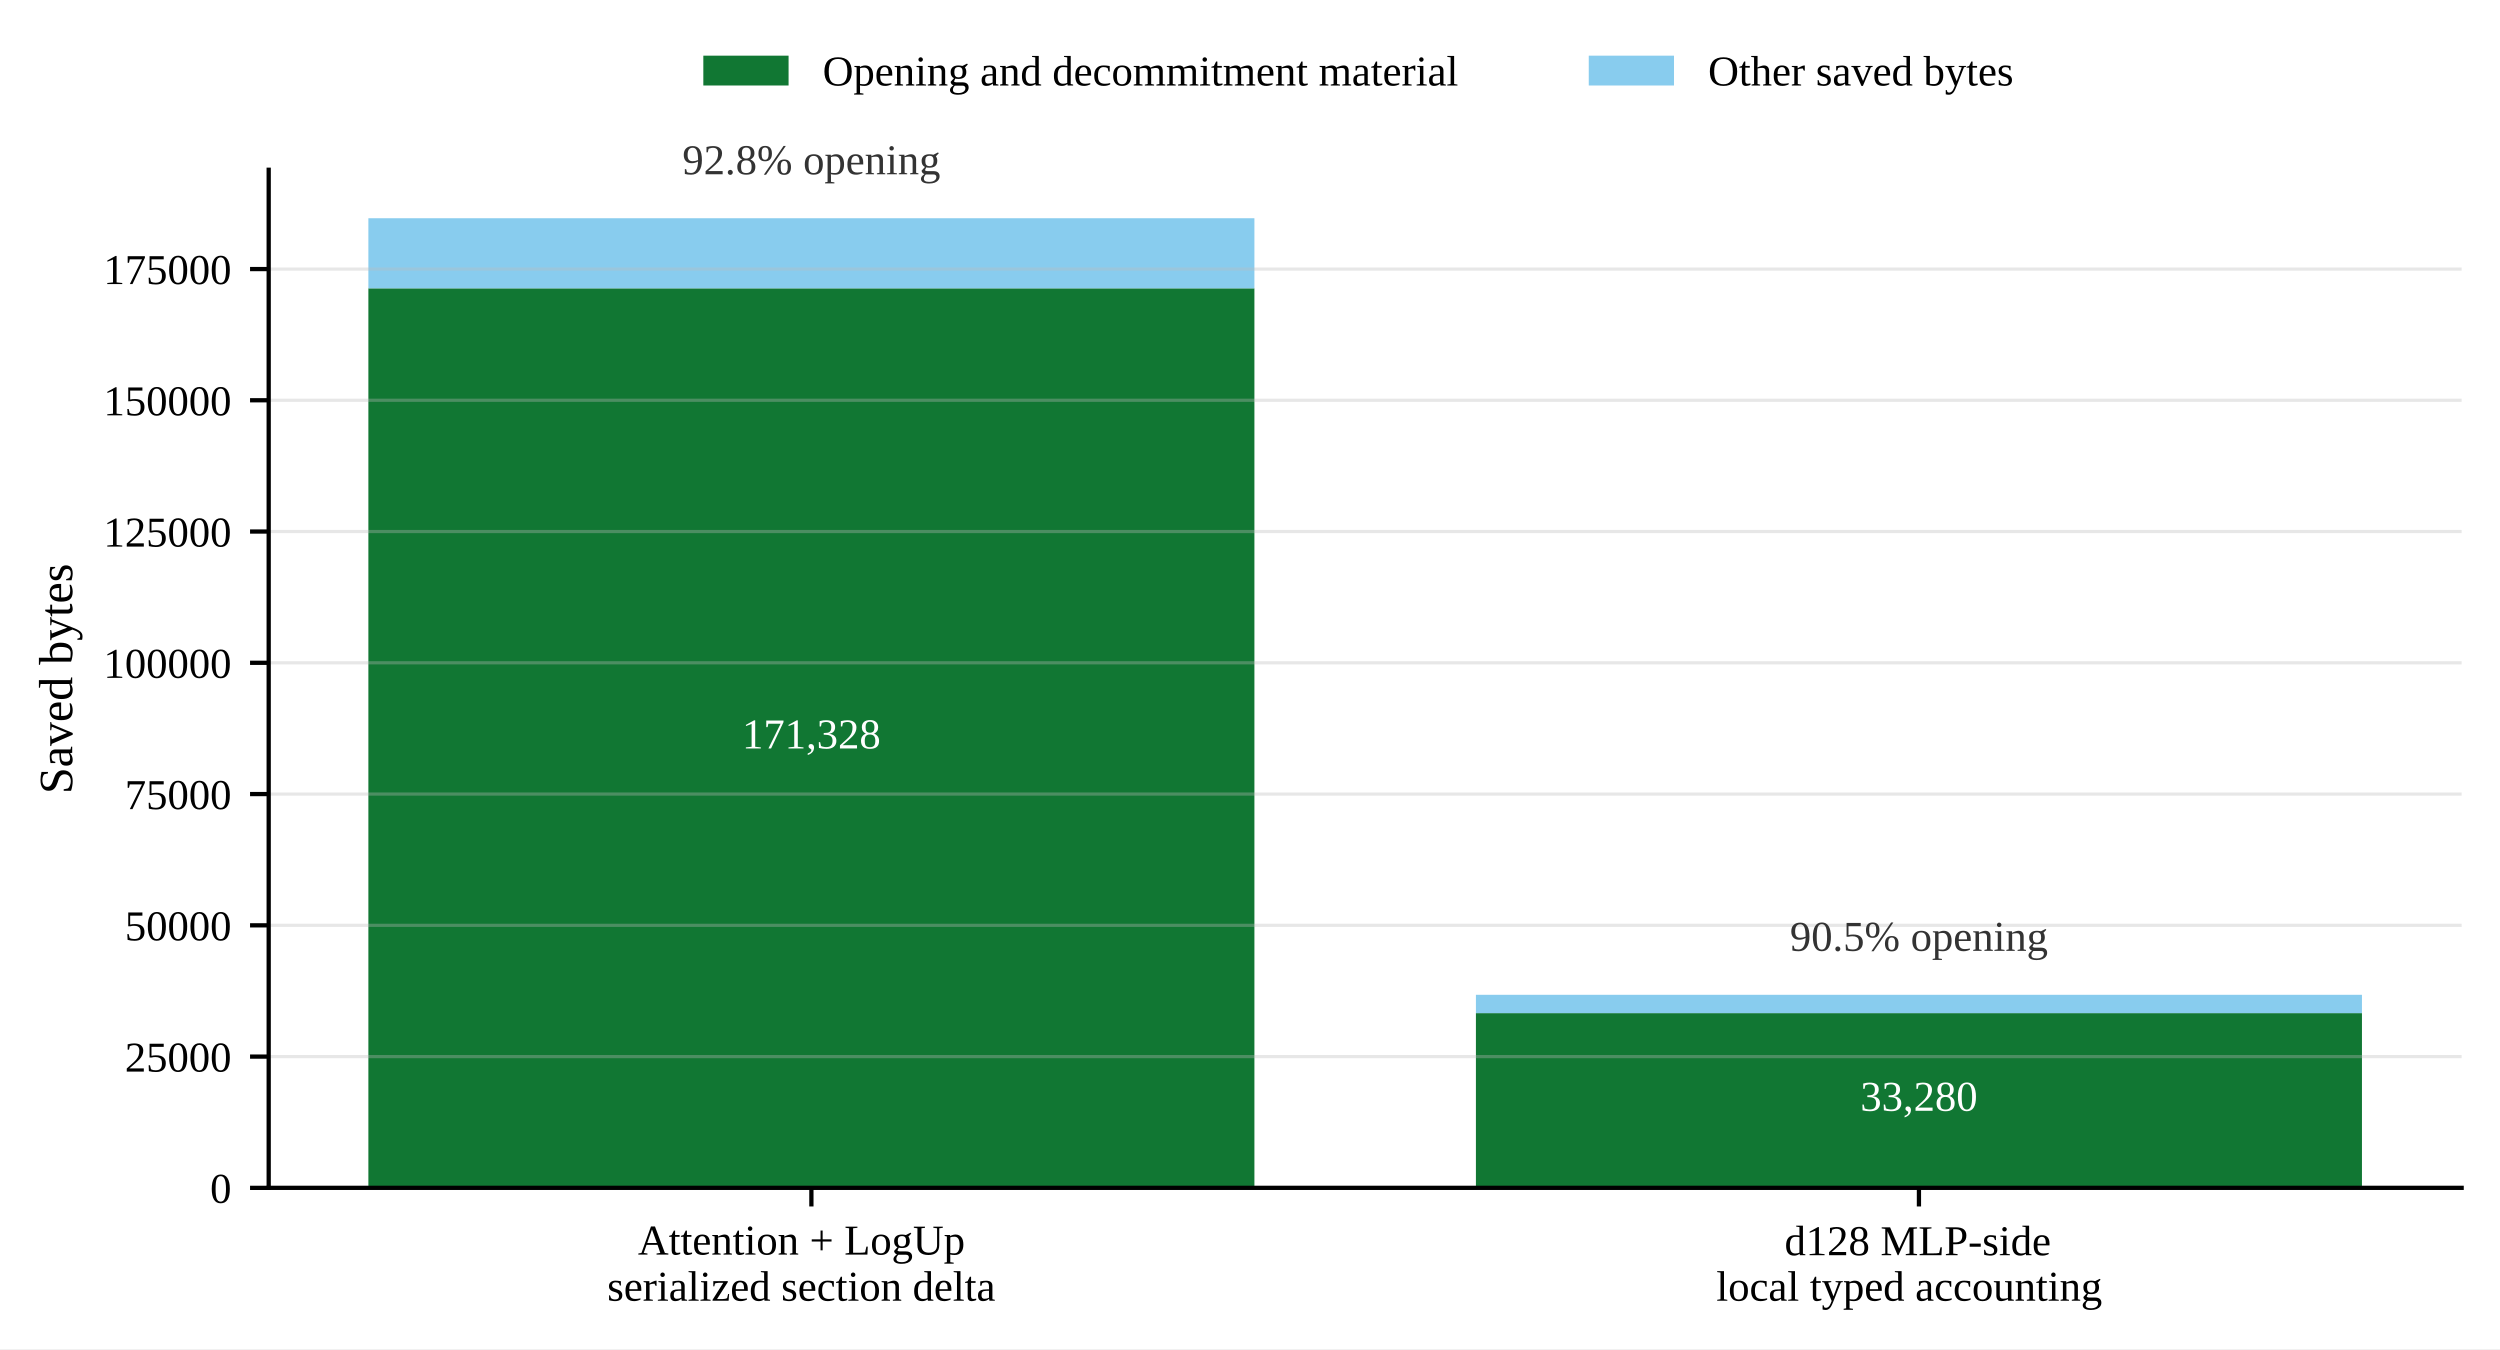
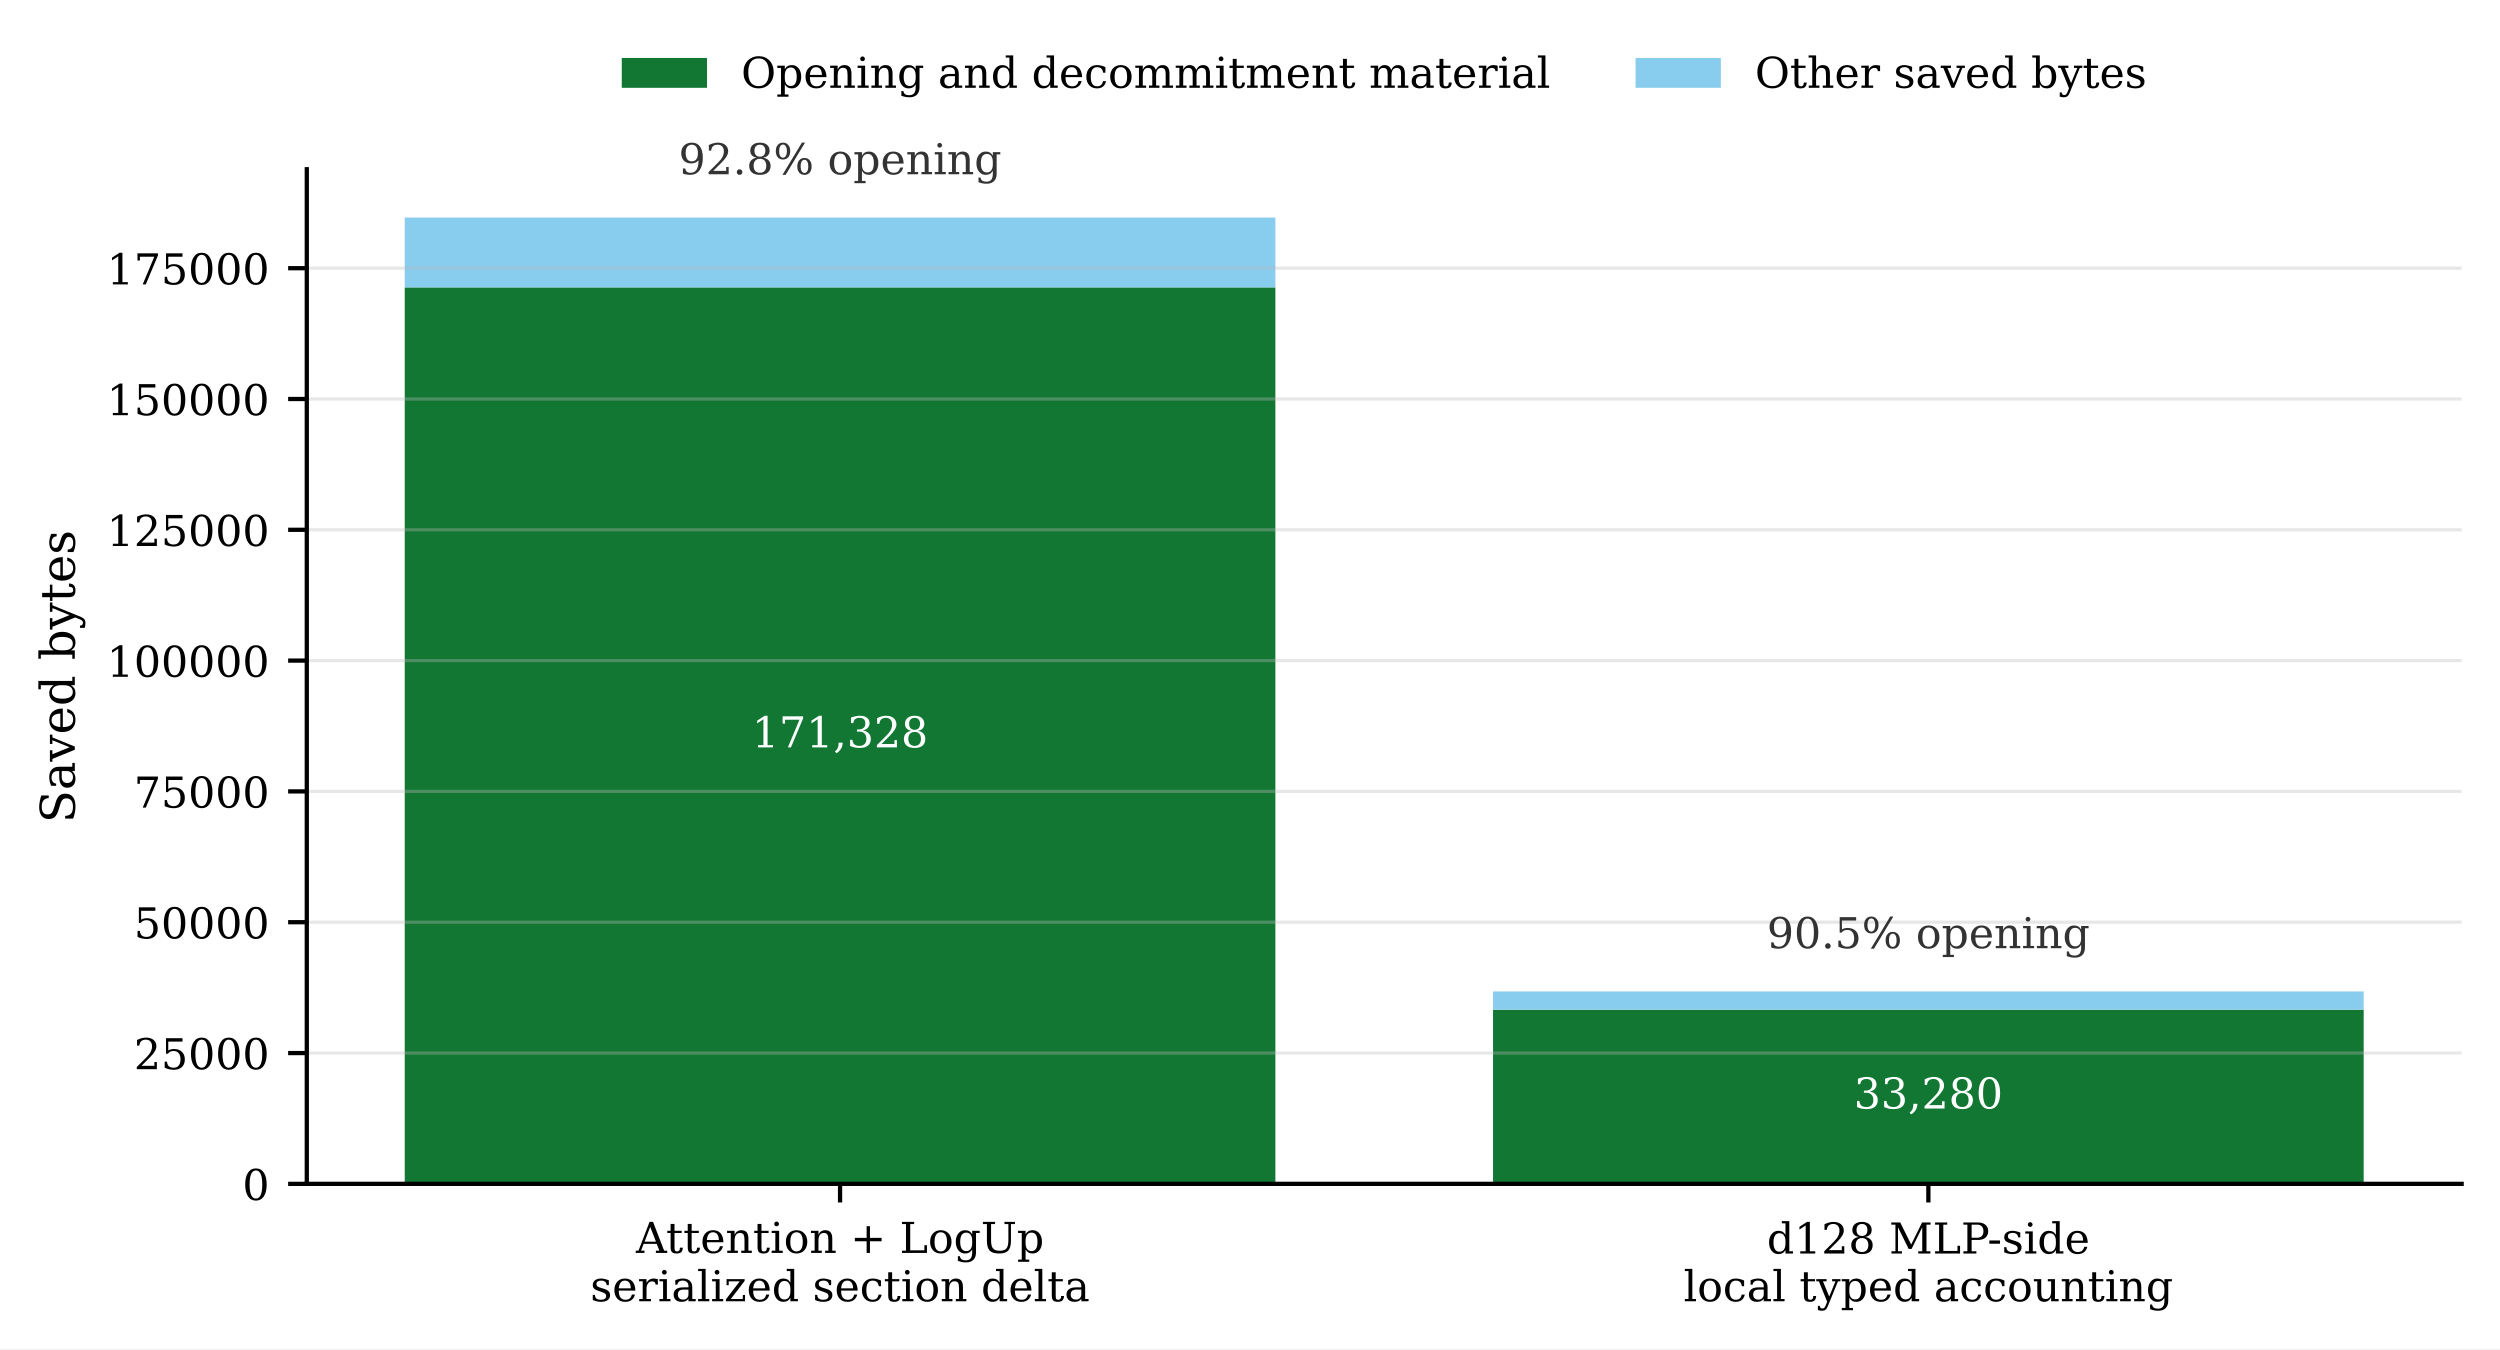
<svg xmlns="http://www.w3.org/2000/svg" xmlns:xlink="http://www.w3.org/1999/xlink" width="469.2pt" height="253.198pt" viewBox="0 0 469.2 253.198" version="1.1">
  <defs>
    <style type="text/css">*{stroke-linejoin: round; stroke-linecap: butt}</style>
  </defs>
  <g id="figure_1">
    <g id="patch_1">
-       <path d="M 0 253.198 L 469.2 253.198 L 469.2 -0 L 0 -0 z " style="fill: #ffffff" />
+       <path d="M 0 253.198 L 469.2 253.198 L 469.2 0 L 0 0 z " style="fill: #ffffff" />
    </g>
    <g id="axes_1">
      <g id="patch_2">
-         <path d="M 50.428 222.934 L 462 222.934 L 462 31.861 L 50.428 31.861 z " style="fill: #ffffff" />
+         <path d="M 57.578 222.184 L 462 222.184 L 462 31.763 L 57.578 31.763 z " style="fill: #ffffff" />
      </g>
      <g id="patch_3">
-         <path d="M 69.136 222.934 L 235.428 222.934 L 235.428 54.112 L 69.136 54.112 z " clip-path="url(#pe818669a98)" style="fill: #117733" />
+         <path d="M 75.961 222.184 L 239.364 222.184 L 239.364 53.939 L 75.961 53.939 z " clip-path="url(#p1bcf8ecfd1)" style="fill: #117733" />
      </g>
      <g id="patch_4">
-         <path d="M 277 222.934 L 443.292 222.934 L 443.292 190.141 L 277 190.141 z " clip-path="url(#pe818669a98)" style="fill: #117733" />
+         <path d="M 280.214 222.184 L 443.617 222.184 L 443.617 189.503 L 280.214 189.503 z " clip-path="url(#p1bcf8ecfd1)" style="fill: #117733" />
      </g>
      <g id="patch_5">
-         <path d="M 69.136 54.112 L 235.428 54.112 L 235.428 40.96 L 69.136 40.96 z " clip-path="url(#pe818669a98)" style="fill: #88ccee" />
+         <path d="M 75.961 53.939 L 239.364 53.939 L 239.364 40.831 L 75.961 40.831 z " clip-path="url(#p1bcf8ecfd1)" style="fill: #88ccee" />
      </g>
      <g id="patch_6">
-         <path d="M 277 190.141 L 443.292 190.141 L 443.292 186.704 L 277 186.704 z " clip-path="url(#pe818669a98)" style="fill: #88ccee" />
+         <path d="M 280.214 189.503 L 443.617 189.503 L 443.617 186.077 L 280.214 186.077 z " clip-path="url(#p1bcf8ecfd1)" style="fill: #88ccee" />
      </g>
      <g id="matplotlib.axis_1">
        <g id="xtick_1">
          <g id="line2d_1">
            <defs>
              <path id="m3fd2fc44b5" d="M 0 0 L 0 3.5 " style="stroke: #000000; stroke-width: 0.8" />
            </defs>
            <g>
-               <use xlink:href="#m3fd2fc44b5" x="152.282" y="222.934" style="stroke: #000000; stroke-width: 0.8" />
+               <use xlink:href="#m3fd2fc44b5" x="157.662" y="222.184" style="stroke: #000000; stroke-width: 0.8" />
            </g>
          </g>
          <g id="text_1">
-             <text style="font: 8px 'STIX Two Text', 'Times New Roman', 'DejaVu Serif', serif" transform="translate(119.7213 235.4613)">Attention + LogUp</text>
-             <text style="font: 8px 'STIX Two Text', 'Times New Roman', 'DejaVu Serif', serif" transform="translate(113.965 244.1183)">serialized section delta</text>
+             <text style="font: 8px 'DejaVu Serif', serif" transform="translate(119.3623 235.1487)">Attention + LogUp</text>
+             <text style="font: 8px 'DejaVu Serif', serif" transform="translate(110.798 244.2207)">serialized section delta</text>
          </g>
        </g>
        <g id="xtick_2">
          <g id="line2d_2">
            <g>
-               <use xlink:href="#m3fd2fc44b5" x="360.146" y="222.934" style="stroke: #000000; stroke-width: 0.8" />
+               <use xlink:href="#m3fd2fc44b5" x="361.915" y="222.184" style="stroke: #000000; stroke-width: 0.8" />
            </g>
          </g>
          <g id="text_2">
-             <text style="font: 8px 'STIX Two Text', 'Times New Roman', 'DejaVu Serif', serif" transform="translate(334.9211 235.5813)">d128 MLP-side</text>
-             <text style="font: 8px 'STIX Two Text', 'Times New Roman', 'DejaVu Serif', serif" transform="translate(322.1223 244.1183)">local typed accounting</text>
+             <text style="font: 8px 'DejaVu Serif', serif" transform="translate(331.6136 235.2624)">d128 MLP-side</text>
+             <text style="font: 8px 'DejaVu Serif', serif" transform="translate(315.9755 244.2207)">local typed accounting</text>
          </g>
        </g>
      </g>
      <g id="matplotlib.axis_2">
        <g id="ytick_1">
          <g id="line2d_3">
-             <path d="M 50.428 222.934 L 462 222.934 " clip-path="url(#pe818669a98)" style="fill: none; stroke: #bbbbbb; stroke-opacity: 0.35; stroke-width: 0.6; stroke-linecap: square" />
+             <path d="M 57.578 222.184 L 462 222.184 " clip-path="url(#p1bcf8ecfd1)" style="fill: none; stroke: #bbbbbb; stroke-opacity: 0.35; stroke-width: 0.6; stroke-linecap: square" />
          </g>
          <g id="line2d_4">
            <defs>
              <path id="m68c8a81b14" d="M 0 0 L -3.5 0 " style="stroke: #000000; stroke-width: 0.8" />
            </defs>
            <g>
-               <use xlink:href="#m68c8a81b14" x="50.428" y="222.934" style="stroke: #000000; stroke-width: 0.8" />
+               <use xlink:href="#m68c8a81b14" x="57.578" y="222.184" style="stroke: #000000; stroke-width: 0.8" />
            </g>
          </g>
          <g id="text_3">
-             <text style="font: 8px 'STIX Two Text', 'Times New Roman', 'DejaVu Serif', serif; text-anchor: end" x="43.428" y="225.758" transform="rotate(-0 43.42844 225.7576)">0</text>
+             <text style="font: 8px 'DejaVu Serif', serif; text-anchor: end" x="50.578" y="225.223" transform="rotate(-0 50.57828 225.223)">0</text>
          </g>
        </g>
        <g id="ytick_2">
          <g id="line2d_5">
-             <path d="M 50.428 198.3 L 462 198.3 " clip-path="url(#pe818669a98)" style="fill: none; stroke: #bbbbbb; stroke-opacity: 0.35; stroke-width: 0.6; stroke-linecap: square" />
+             <path d="M 57.578 197.634 L 462 197.634 " clip-path="url(#p1bcf8ecfd1)" style="fill: none; stroke: #bbbbbb; stroke-opacity: 0.35; stroke-width: 0.6; stroke-linecap: square" />
          </g>
          <g id="line2d_6">
            <g>
-               <use xlink:href="#m68c8a81b14" x="50.428" y="198.3" style="stroke: #000000; stroke-width: 0.8" />
+               <use xlink:href="#m68c8a81b14" x="57.578" y="197.634" style="stroke: #000000; stroke-width: 0.8" />
            </g>
          </g>
          <g id="text_4">
-             <text style="font: 8px 'STIX Two Text', 'Times New Roman', 'DejaVu Serif', serif; text-anchor: end" x="43.428" y="201.123" transform="rotate(-0 43.42844 201.1233)">25000</text>
+             <text style="font: 8px 'DejaVu Serif', serif; text-anchor: end" x="50.578" y="200.673" transform="rotate(-0 50.57828 200.6729)">25000</text>
          </g>
        </g>
        <g id="ytick_3">
          <g id="line2d_7">
-             <path d="M 50.428 173.665 L 462 173.665 " clip-path="url(#pe818669a98)" style="fill: none; stroke: #bbbbbb; stroke-opacity: 0.35; stroke-width: 0.6; stroke-linecap: square" />
+             <path d="M 57.578 173.083 L 462 173.083 " clip-path="url(#p1bcf8ecfd1)" style="fill: none; stroke: #bbbbbb; stroke-opacity: 0.35; stroke-width: 0.6; stroke-linecap: square" />
          </g>
          <g id="line2d_8">
            <g>
-               <use xlink:href="#m68c8a81b14" x="50.428" y="173.665" style="stroke: #000000; stroke-width: 0.8" />
+               <use xlink:href="#m68c8a81b14" x="57.578" y="173.083" style="stroke: #000000; stroke-width: 0.8" />
            </g>
          </g>
          <g id="text_5">
-             <text style="font: 8px 'STIX Two Text', 'Times New Roman', 'DejaVu Serif', serif; text-anchor: end" x="43.428" y="176.489" transform="rotate(-0 43.42844 176.4891)">50000</text>
+             <text style="font: 8px 'DejaVu Serif', serif; text-anchor: end" x="50.578" y="176.123" transform="rotate(-0 50.57828 176.1227)">50000</text>
          </g>
        </g>
        <g id="ytick_4">
          <g id="line2d_9">
-             <path d="M 50.428 149.031 L 462 149.031 " clip-path="url(#pe818669a98)" style="fill: none; stroke: #bbbbbb; stroke-opacity: 0.35; stroke-width: 0.6; stroke-linecap: square" />
+             <path d="M 57.578 148.533 L 462 148.533 " clip-path="url(#p1bcf8ecfd1)" style="fill: none; stroke: #bbbbbb; stroke-opacity: 0.35; stroke-width: 0.6; stroke-linecap: square" />
          </g>
          <g id="line2d_10">
            <g>
-               <use xlink:href="#m68c8a81b14" x="50.428" y="149.031" style="stroke: #000000; stroke-width: 0.8" />
+               <use xlink:href="#m68c8a81b14" x="57.578" y="148.533" style="stroke: #000000; stroke-width: 0.8" />
            </g>
          </g>
          <g id="text_6">
-             <text style="font: 8px 'STIX Two Text', 'Times New Roman', 'DejaVu Serif', serif; text-anchor: end" x="43.428" y="151.855" transform="rotate(-0 43.42844 151.8548)">75000</text>
+             <text style="font: 8px 'DejaVu Serif', serif; text-anchor: end" x="50.578" y="151.573" transform="rotate(-0 50.57828 151.5726)">75000</text>
          </g>
        </g>
        <g id="ytick_5">
          <g id="line2d_11">
-             <path d="M 50.428 124.397 L 462 124.397 " clip-path="url(#pe818669a98)" style="fill: none; stroke: #bbbbbb; stroke-opacity: 0.35; stroke-width: 0.6; stroke-linecap: square" />
+             <path d="M 57.578 123.983 L 462 123.983 " clip-path="url(#p1bcf8ecfd1)" style="fill: none; stroke: #bbbbbb; stroke-opacity: 0.35; stroke-width: 0.6; stroke-linecap: square" />
          </g>
          <g id="line2d_12">
            <g>
-               <use xlink:href="#m68c8a81b14" x="50.428" y="124.397" style="stroke: #000000; stroke-width: 0.8" />
+               <use xlink:href="#m68c8a81b14" x="57.578" y="123.983" style="stroke: #000000; stroke-width: 0.8" />
            </g>
          </g>
          <g id="text_7">
-             <text style="font: 8px 'STIX Two Text', 'Times New Roman', 'DejaVu Serif', serif; text-anchor: end" x="43.428" y="127.221" transform="rotate(-0 43.42844 127.2206)">100000</text>
+             <text style="font: 8px 'DejaVu Serif', serif; text-anchor: end" x="50.578" y="127.022" transform="rotate(-0 50.57828 127.0224)">100000</text>
          </g>
        </g>
        <g id="ytick_6">
          <g id="line2d_13">
-             <path d="M 50.428 99.763 L 462 99.763 " clip-path="url(#pe818669a98)" style="fill: none; stroke: #bbbbbb; stroke-opacity: 0.35; stroke-width: 0.6; stroke-linecap: square" />
+             <path d="M 57.578 99.433 L 462 99.433 " clip-path="url(#p1bcf8ecfd1)" style="fill: none; stroke: #bbbbbb; stroke-opacity: 0.35; stroke-width: 0.6; stroke-linecap: square" />
          </g>
          <g id="line2d_14">
            <g>
-               <use xlink:href="#m68c8a81b14" x="50.428" y="99.763" style="stroke: #000000; stroke-width: 0.8" />
+               <use xlink:href="#m68c8a81b14" x="57.578" y="99.433" style="stroke: #000000; stroke-width: 0.8" />
            </g>
          </g>
          <g id="text_8">
-             <text style="font: 8px 'STIX Two Text', 'Times New Roman', 'DejaVu Serif', serif; text-anchor: end" x="43.428" y="102.586" transform="rotate(-0 43.42844 102.5863)">125000</text>
+             <text style="font: 8px 'DejaVu Serif', serif; text-anchor: end" x="50.578" y="102.472" transform="rotate(-0 50.57828 102.4723)">125000</text>
          </g>
        </g>
        <g id="ytick_7">
          <g id="line2d_15">
-             <path d="M 50.428 75.128 L 462 75.128 " clip-path="url(#pe818669a98)" style="fill: none; stroke: #bbbbbb; stroke-opacity: 0.35; stroke-width: 0.6; stroke-linecap: square" />
+             <path d="M 57.578 74.883 L 462 74.883 " clip-path="url(#p1bcf8ecfd1)" style="fill: none; stroke: #bbbbbb; stroke-opacity: 0.35; stroke-width: 0.6; stroke-linecap: square" />
          </g>
          <g id="line2d_16">
            <g>
-               <use xlink:href="#m68c8a81b14" x="50.428" y="75.128" style="stroke: #000000; stroke-width: 0.8" />
+               <use xlink:href="#m68c8a81b14" x="57.578" y="74.883" style="stroke: #000000; stroke-width: 0.8" />
            </g>
          </g>
          <g id="text_9">
-             <text style="font: 8px 'STIX Two Text', 'Times New Roman', 'DejaVu Serif', serif; text-anchor: end" x="43.428" y="77.952" transform="rotate(-0 43.42844 77.95209)">150000</text>
+             <text style="font: 8px 'DejaVu Serif', serif; text-anchor: end" x="50.578" y="77.922" transform="rotate(-0 50.57828 77.92215)">150000</text>
          </g>
        </g>
        <g id="ytick_8">
          <g id="line2d_17">
-             <path d="M 50.428 50.494 L 462 50.494 " clip-path="url(#pe818669a98)" style="fill: none; stroke: #bbbbbb; stroke-opacity: 0.35; stroke-width: 0.6; stroke-linecap: square" />
+             <path d="M 57.578 50.333 L 462 50.333 " clip-path="url(#p1bcf8ecfd1)" style="fill: none; stroke: #bbbbbb; stroke-opacity: 0.35; stroke-width: 0.6; stroke-linecap: square" />
          </g>
          <g id="line2d_18">
            <g>
-               <use xlink:href="#m68c8a81b14" x="50.428" y="50.494" style="stroke: #000000; stroke-width: 0.8" />
+               <use xlink:href="#m68c8a81b14" x="57.578" y="50.333" style="stroke: #000000; stroke-width: 0.8" />
            </g>
          </g>
          <g id="text_10">
-             <text style="font: 8px 'STIX Two Text', 'Times New Roman', 'DejaVu Serif', serif; text-anchor: end" x="43.428" y="53.318" transform="rotate(-0 43.42844 53.31784)">175000</text>
+             <text style="font: 8px 'DejaVu Serif', serif; text-anchor: end" x="50.578" y="53.372" transform="rotate(-0 50.57828 53.372)">175000</text>
          </g>
        </g>
        <g id="text_11">
-           <text style="font: 9px 'STIX Two Text', 'Times New Roman', 'DejaVu Serif', serif; text-anchor: middle" x="13.553" y="127.397" transform="rotate(-90 13.55344 127.3974)">Saved bytes</text>
+           <text style="font: 9px 'DejaVu Serif', serif; text-anchor: middle" x="14.039" y="126.973" transform="rotate(-90 14.03859 126.9734)">Saved bytes</text>
        </g>
      </g>
      <g id="patch_7">
-         <path d="M 50.428 222.934 L 50.428 31.861 " style="fill: none; stroke: #000000; stroke-width: 0.8; stroke-linejoin: miter; stroke-linecap: square" />
+         <path d="M 57.578 222.184 L 57.578 31.763 " style="fill: none; stroke: #000000; stroke-width: 0.8; stroke-linejoin: miter; stroke-linecap: square" />
      </g>
      <g id="patch_8">
-         <path d="M 50.428 222.934 L 462 222.934 " style="fill: none; stroke: #000000; stroke-width: 0.8; stroke-linejoin: miter; stroke-linecap: square" />
+         <path d="M 57.578 222.184 L 462 222.184 " style="fill: none; stroke: #000000; stroke-width: 0.8; stroke-linejoin: miter; stroke-linecap: square" />
      </g>
      <g id="text_12">
-         <text style="fill: #333333; font: 8px 'STIX Two Text', 'Times New Roman', 'DejaVu Serif', serif; text-anchor: middle" x="152.282" y="32.711" transform="rotate(-0 152.2819 32.71055)">92.8% opening</text>
+         <text style="fill: #333333; font: 8px 'DejaVu Serif', serif; text-anchor: middle" x="157.662" y="32.706" transform="rotate(-0 157.6623 32.70588)">92.8% opening</text>
      </g>
      <g id="text_13">
-         <text style="fill: #ffffff; font: 8px 'STIX Two Text', 'Times New Roman', 'DejaVu Serif', serif; text-anchor: middle" x="152.282" y="140.467" transform="rotate(-0 152.2819 140.4669)">171,328</text>
+         <text style="fill: #ffffff; font: 8px 'DejaVu Serif', serif; text-anchor: middle" x="157.662" y="140.269" transform="rotate(-0 157.6623 140.2686)">171,328</text>
      </g>
      <g id="text_14">
-         <text style="fill: #333333; font: 8px 'STIX Two Text', 'Times New Roman', 'DejaVu Serif', serif; text-anchor: middle" x="360.146" y="178.455" transform="rotate(-0 360.1461 178.4547)">90.5% opening</text>
+         <text style="fill: #333333; font: 8px 'DejaVu Serif', serif; text-anchor: middle" x="361.915" y="177.952" transform="rotate(-0 361.9155 177.9524)">90.5% opening</text>
      </g>
      <g id="text_15">
-         <text style="fill: #ffffff; font: 8px 'STIX Two Text', 'Times New Roman', 'DejaVu Serif', serif; text-anchor: middle" x="360.146" y="208.481" transform="rotate(-0 360.1461 208.481)">33,280</text>
+         <text style="fill: #ffffff; font: 8px 'DejaVu Serif', serif; text-anchor: middle" x="361.915" y="208.051" transform="rotate(-0 361.9155 208.0506)">33,280</text>
      </g>
      <g id="legend_1">
        <g id="patch_9">
-           <path d="M 132 16.047 L 148 16.047 L 148 10.447 L 132 10.447 z " style="fill: #117733" />
+           <path d="M 116.692 16.479 L 132.692 16.479 L 132.692 10.879 L 116.692 10.879 z " style="fill: #117733" />
        </g>
        <g id="text_16">
-           <text style="font: 8px 'STIX Two Text', 'Times New Roman', 'DejaVu Serif', serif; text-anchor: start" x="154.4" y="16.047" transform="rotate(-0 154.3996 16.0475)">Opening and decommitment material</text>
+           <text style="font: 8px 'DejaVu Serif', serif; text-anchor: start" x="139.092" y="16.479" transform="rotate(-0 139.092 16.47875)">Opening and decommitment material</text>
        </g>
        <g id="patch_10">
-           <path d="M 298.178 16.047 L 314.178 16.047 L 314.178 10.447 L 298.178 10.447 z " style="fill: #88ccee" />
+           <path d="M 306.968 16.479 L 322.968 16.479 L 322.968 10.879 L 306.968 10.879 z " style="fill: #88ccee" />
        </g>
        <g id="text_17">
-           <text style="font: 8px 'STIX Two Text', 'Times New Roman', 'DejaVu Serif', serif; text-anchor: start" x="320.578" y="16.047" transform="rotate(-0 320.5784 16.0475)">Other saved bytes</text>
+           <text style="font: 8px 'DejaVu Serif', serif; text-anchor: start" x="329.368" y="16.479" transform="rotate(-0 329.3683 16.47875)">Other saved bytes</text>
        </g>
      </g>
    </g>
  </g>
  <defs>
-     <clipPath id="pe818669a98">
-       <rect x="50.428" y="31.861" width="411.571" height="191.073" />
+     <clipPath id="p1bcf8ecfd1">
+       <rect x="57.578" y="31.763" width="404.421" height="190.421" />
    </clipPath>
  </defs>
</svg>
